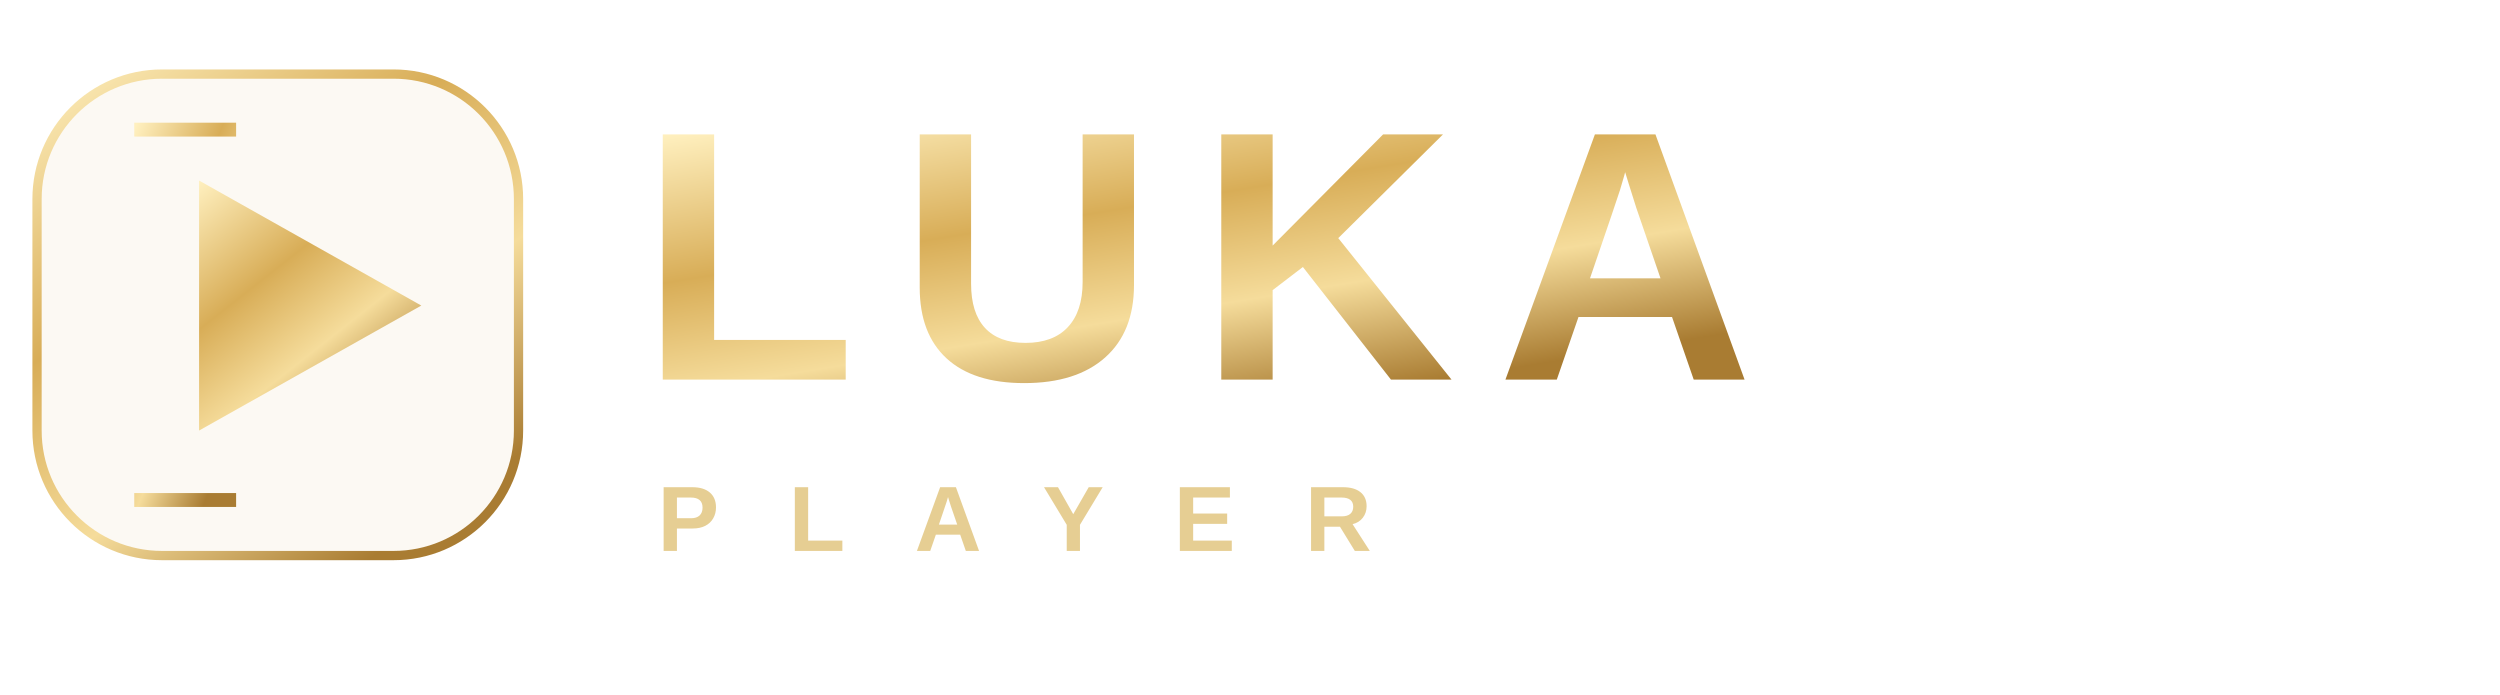
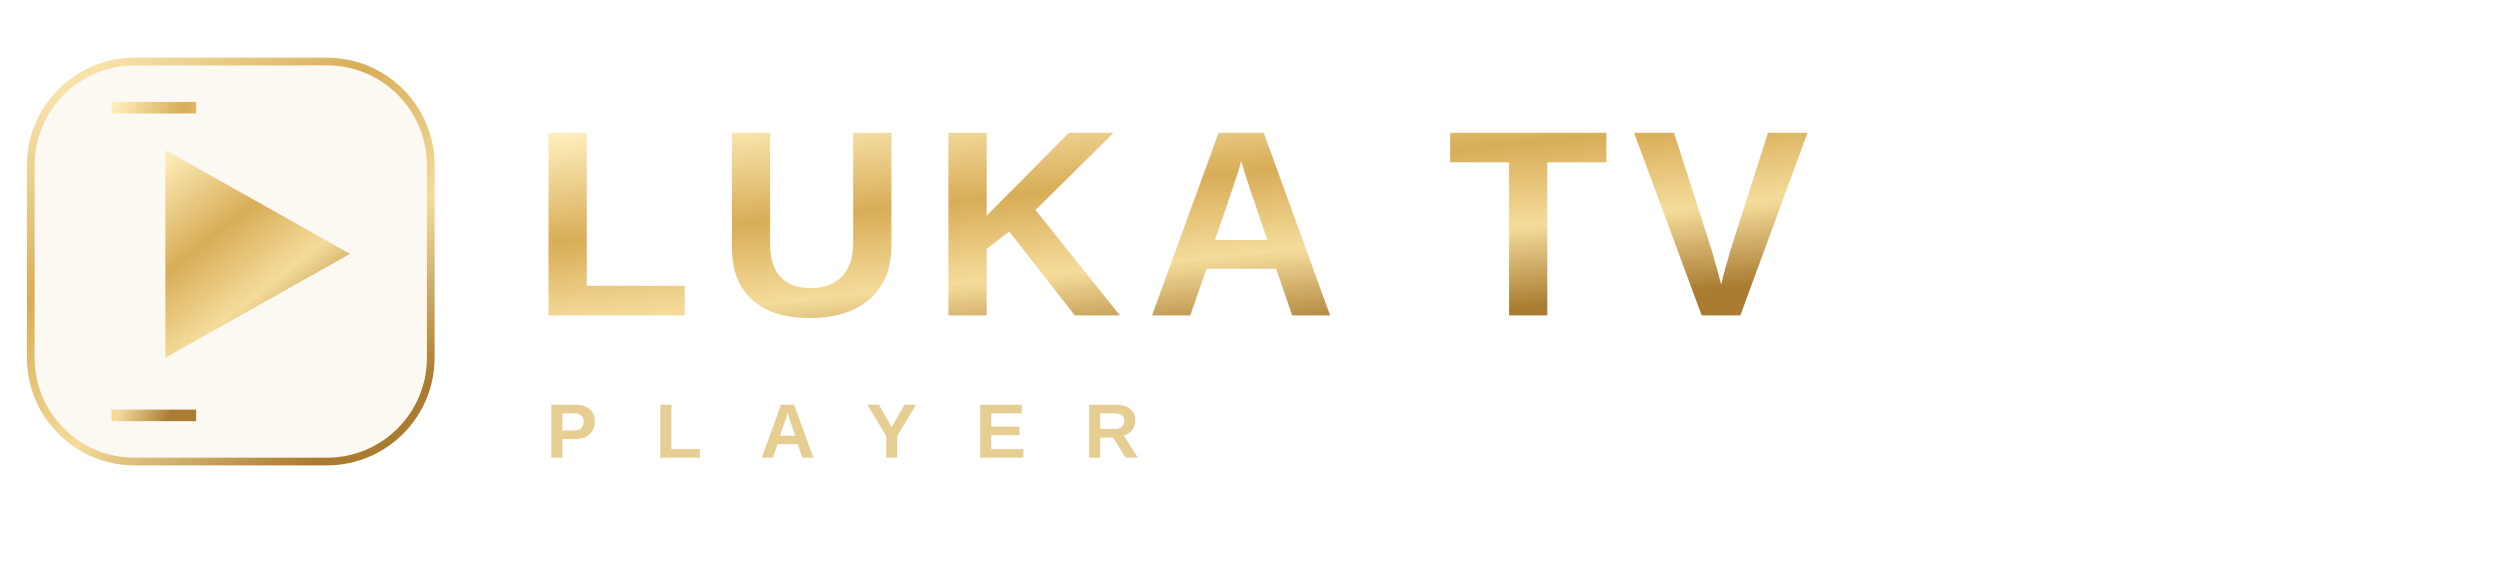
- <svg xmlns="http://www.w3.org/2000/svg" viewBox="0 0 540 150" role="img" aria-labelledby="title">
+ <svg xmlns="http://www.w3.org/2000/svg" viewBox="0 0 650 150" role="img" aria-labelledby="title">
  <defs>
    <linearGradient id="gold" x2="0.7" y2="1">
      <stop stop-color="#fff0bf" />
      <stop offset=".4" stop-color="#d8ad57" />
      <stop offset=".7" stop-color="#f5dc9b" />
      <stop offset="1" stop-color="#a97c32" />
    </linearGradient>
  </defs>
  <rect x="8" y="16" width="104" height="104" rx="27" fill="#d6b66c" fill-opacity=".08" stroke="url(#gold)" stroke-width="2" />
  <path d="M43 39v54l48-27z" fill="url(#gold)" />
  <path d="M29 28h22M29 108h22" stroke="url(#gold)" stroke-width="3" />
-   <text x="138" y="82" font-family="Arial,Helvetica,sans-serif" font-size="77" font-weight="900" letter-spacing="9" fill="url(#gold)">LUKA</text>
+   <text x="138" y="82" font-family="Arial,Helvetica,sans-serif" font-size="69" font-weight="900" letter-spacing="6" fill="url(#gold)">LUKA TV</text>
  <text x="142" y="119" font-family="Arial,Helvetica,sans-serif" font-size="20" font-weight="600" letter-spacing="15" fill="#e6ce93">PLAYER</text>
</svg>
